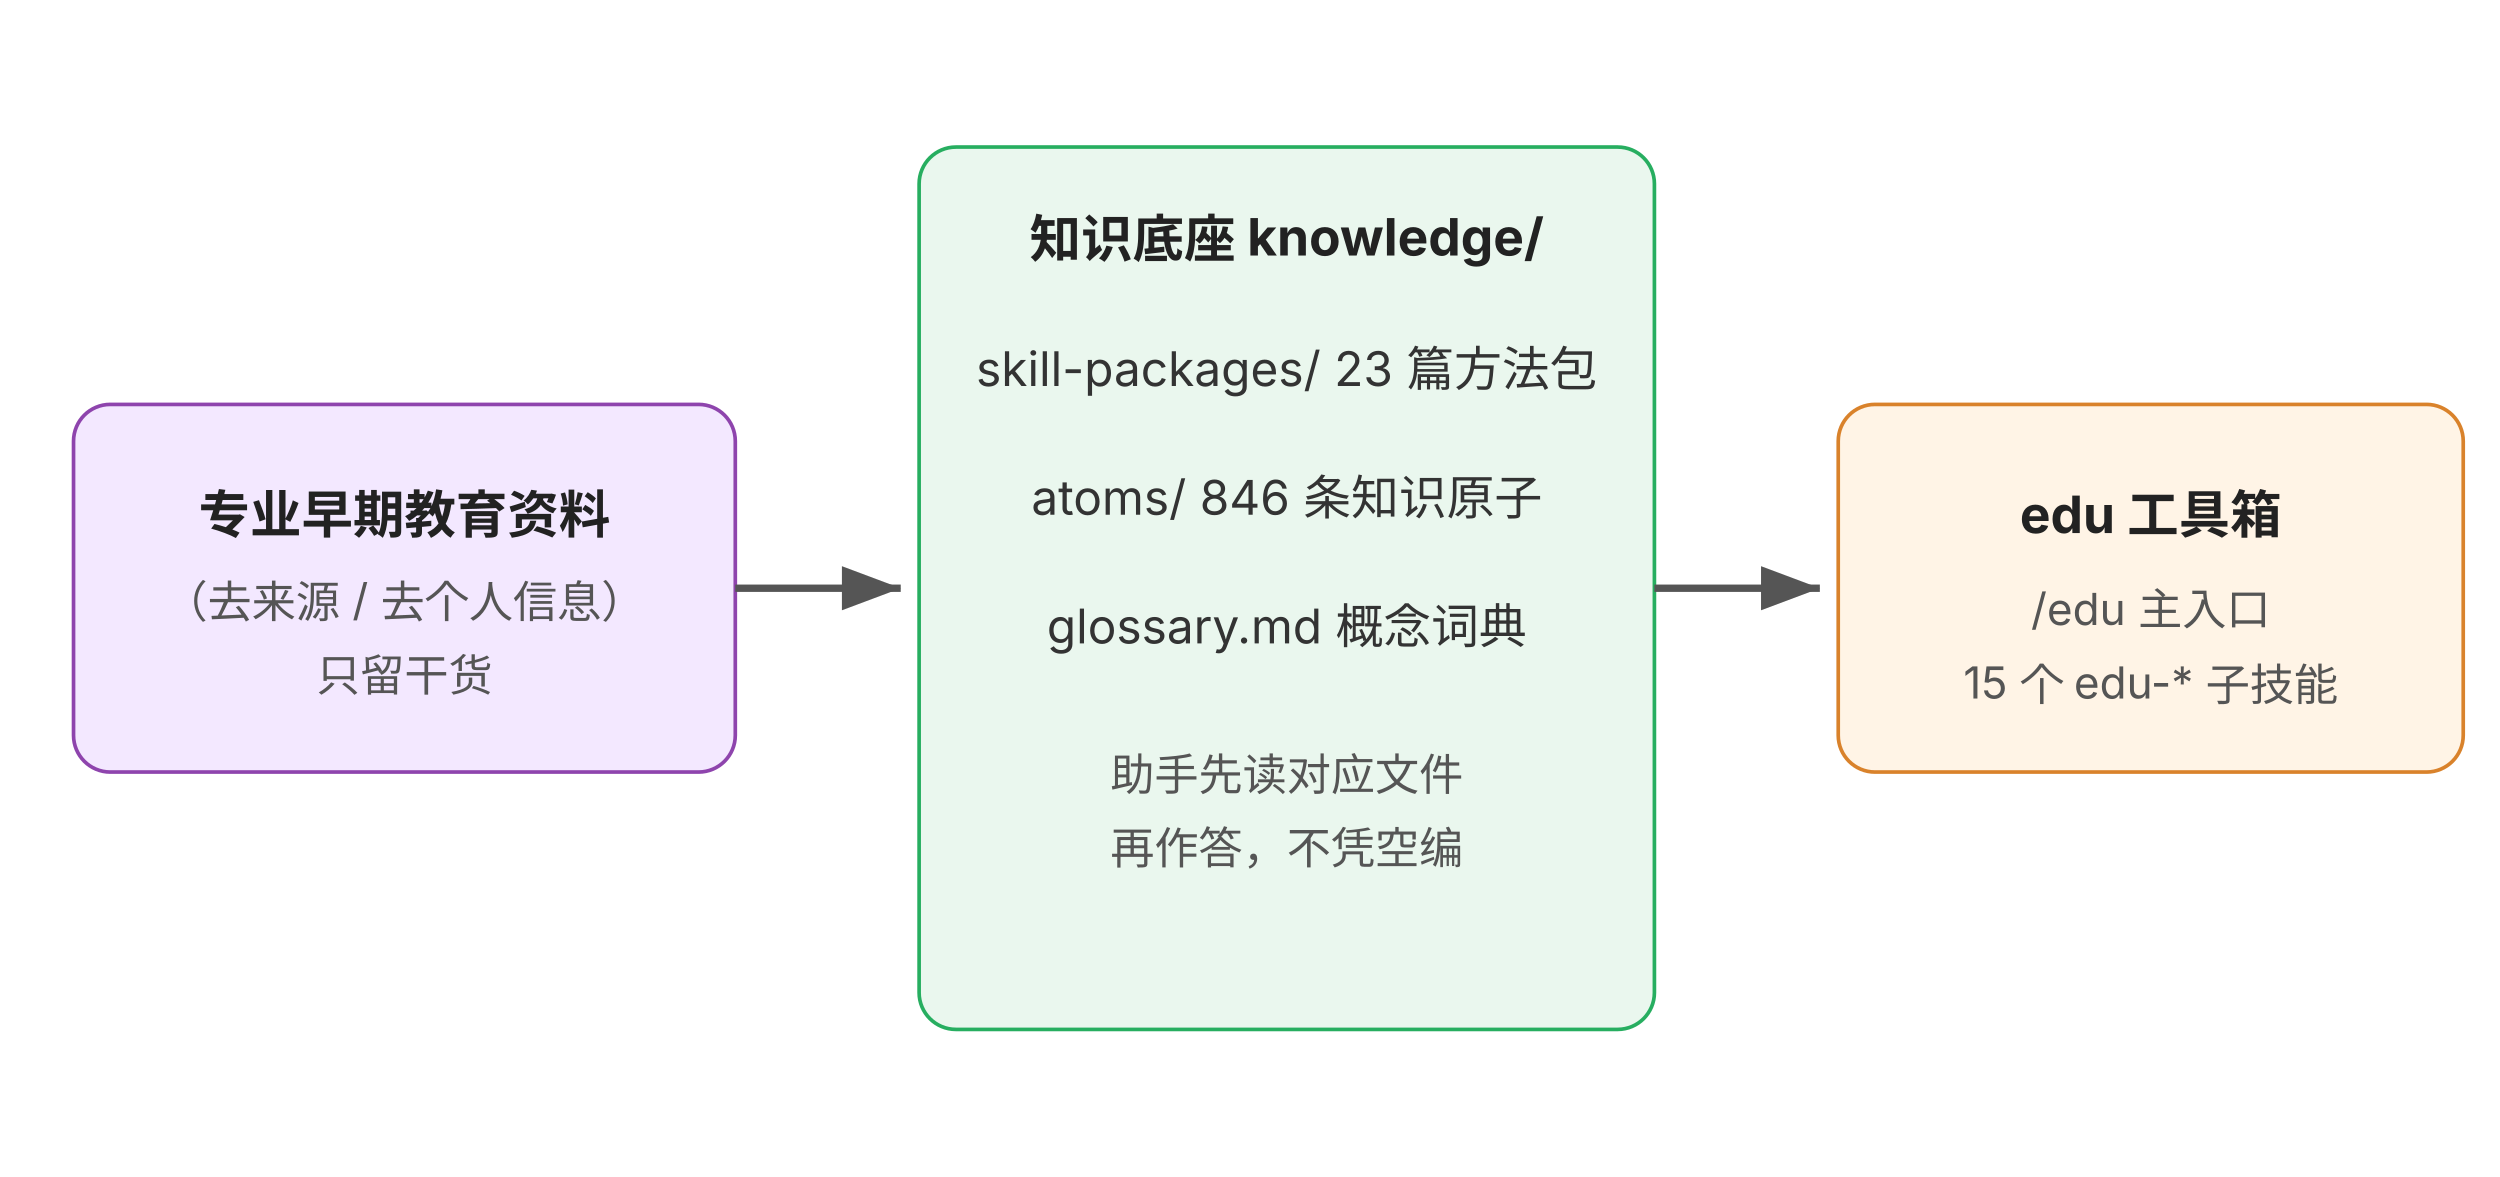
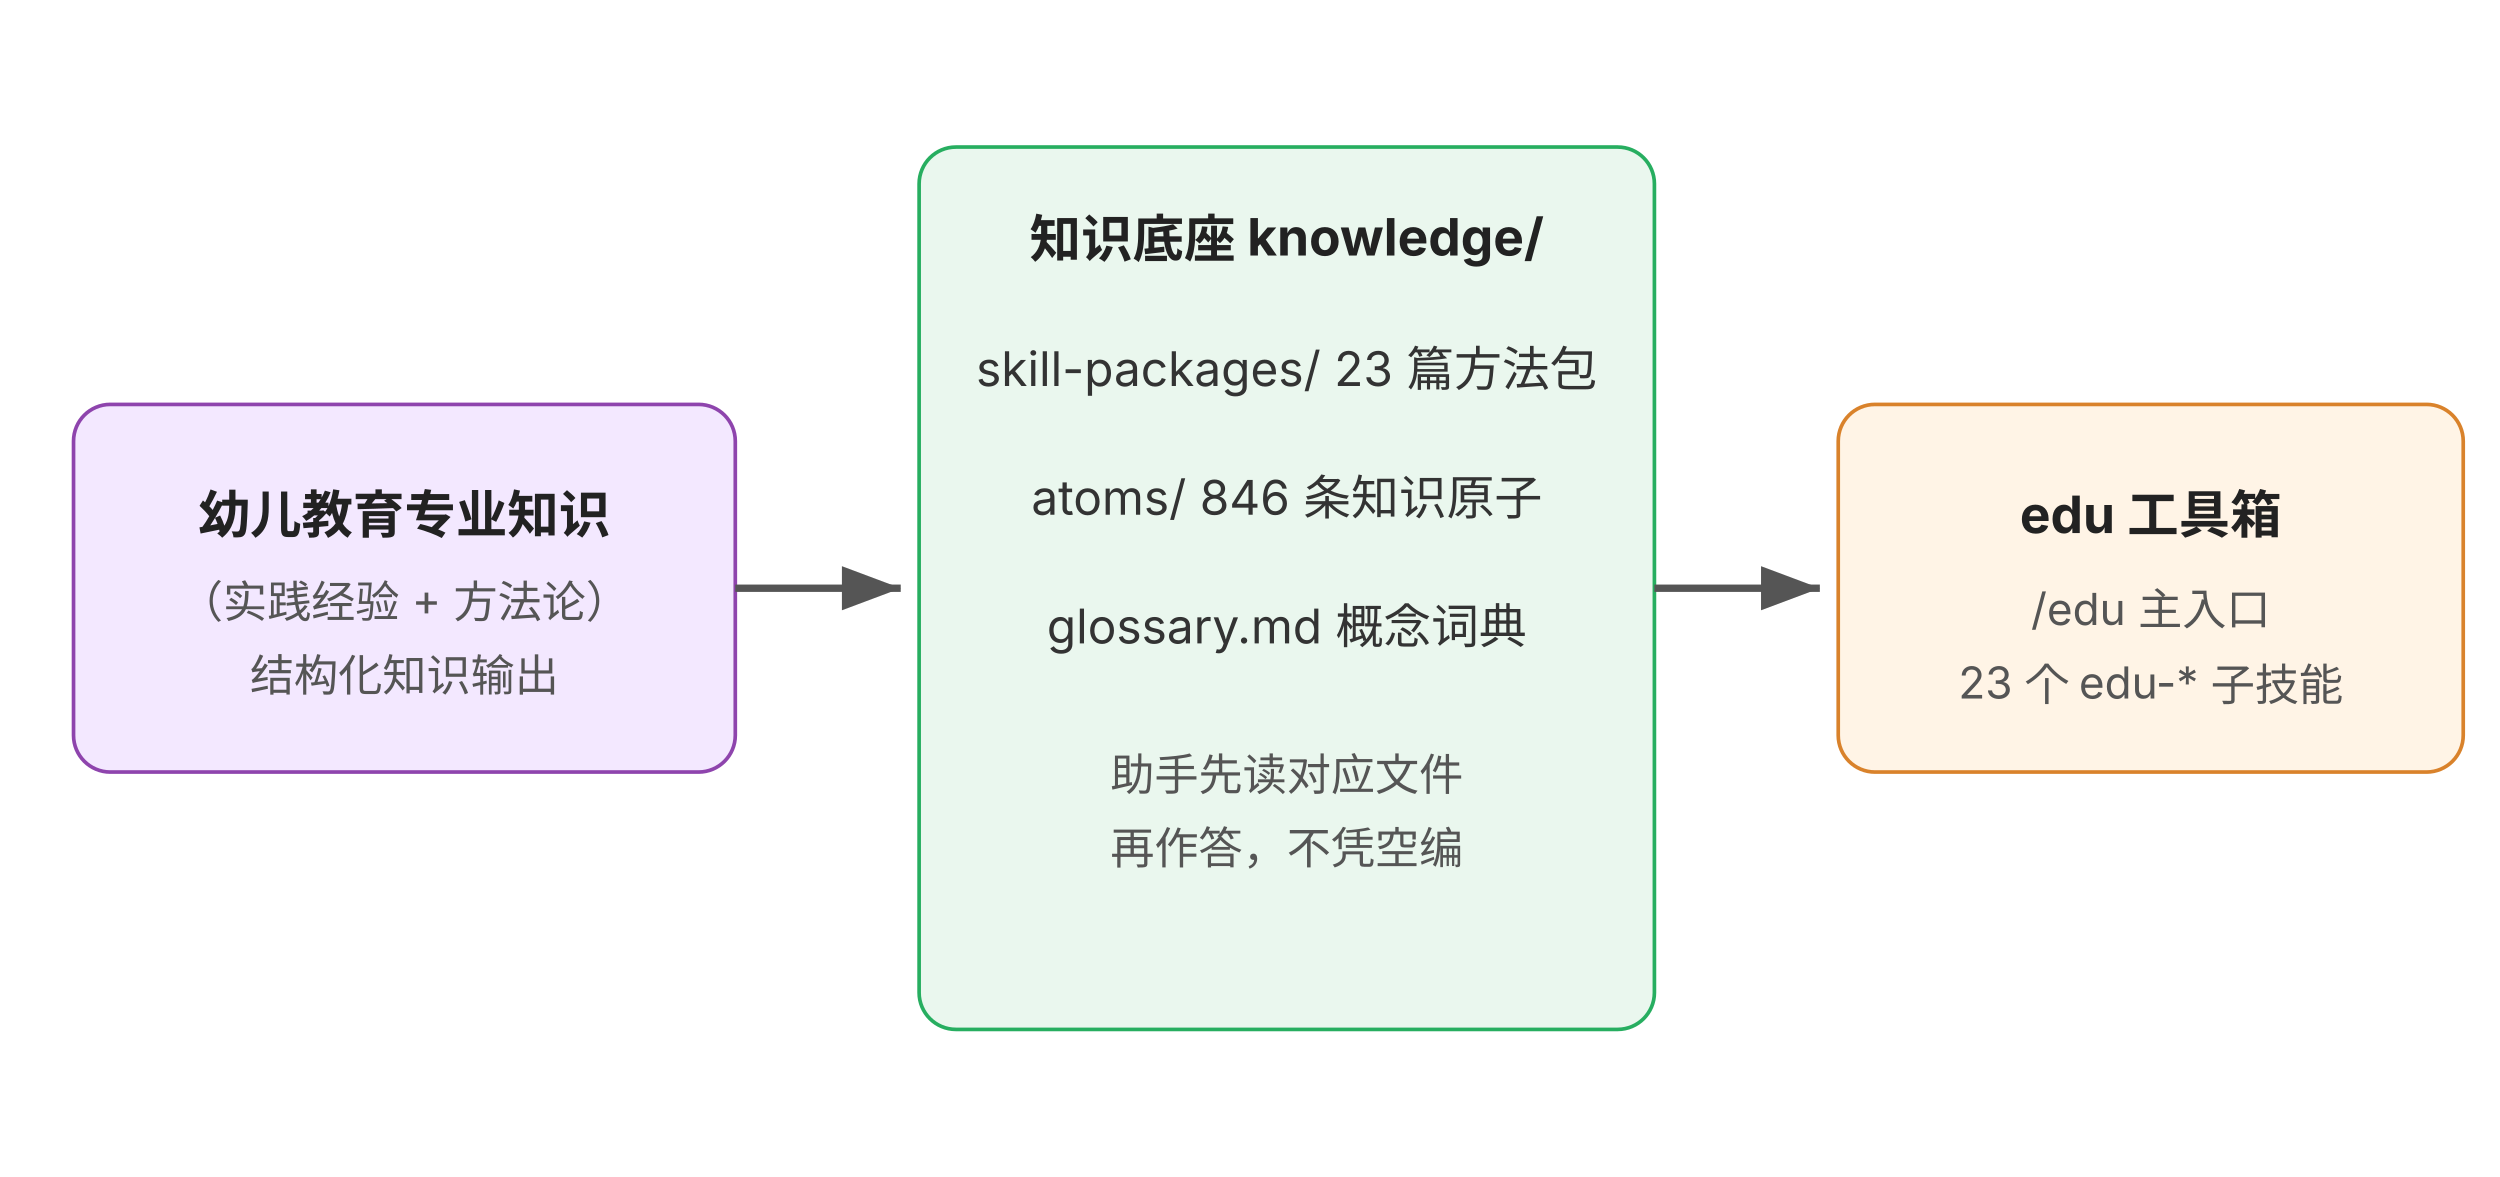
<svg xmlns="http://www.w3.org/2000/svg" viewBox="0 0 680 320" font-family="-apple-system, 'PingFang SC', 'Microsoft YaHei', sans-serif">
  <defs>
    <marker id="a" markerWidth="10" markerHeight="10" refX="8" refY="3" orient="auto">
      <path d="M0,0 L8,3 L0,6 z" fill="#555" />
    </marker>
  </defs>
  <rect x="20" y="110" width="180" height="100" rx="10" fill="#f3e8ff" stroke="#8e44ad" />
-   <text x="110" y="145" text-anchor="middle" font-size="14" font-weight="bold" fill="#222">专业早期教育资料</text>
-   <text x="110" y="168" text-anchor="middle" font-size="12" fill="#555">（去来源 / 去个人信息）</text>
-   <text x="110" y="188" text-anchor="middle" font-size="12" fill="#555">只留干货</text>
+   <text x="110" y="145" text-anchor="middle" font-size="14" font-weight="bold" fill="#222">幼儿教育专业知识</text>
+   <text x="110" y="168" text-anchor="middle" font-size="12" fill="#555">（实践经验 + 方法论）</text>
+   <text x="110" y="188" text-anchor="middle" font-size="12" fill="#555">结构化知识输出</text>
  <rect x="250" y="40" width="200" height="240" rx="10" fill="#eaf7ee" stroke="#27ae60" />
  <text x="350" y="70" text-anchor="middle" font-size="14" font-weight="bold" fill="#222">知识底座 knowledge/</text>
  <text x="350" y="105" text-anchor="middle" font-size="13" fill="#333">skill-packages/ 23 篇方法包</text>
  <text x="350" y="140" text-anchor="middle" font-size="13" fill="#333">atoms/ 846 条知识原子</text>
  <text x="350" y="175" text-anchor="middle" font-size="13" fill="#333">glossary.md 概念词典</text>
  <text x="350" y="215" text-anchor="middle" font-size="12" fill="#555">助手先读对应文件</text>
  <text x="350" y="235" text-anchor="middle" font-size="12" fill="#555">再作答，不凭空编</text>
  <rect x="500" y="110" width="170" height="100" rx="10" fill="#fff4e6" stroke="#d9822b" />
  <text x="585" y="145" text-anchor="middle" font-size="14" font-weight="bold" fill="#222">edu 工具箱</text>
  <text x="585" y="170" text-anchor="middle" font-size="12" fill="#555">/edu 主入口</text>
-   <text x="585" y="190" text-anchor="middle" font-size="12" fill="#555">15 个 edu-* 子技能</text>
+   <text x="585" y="190" text-anchor="middle" font-size="12" fill="#555">23 个 edu-* 子技能</text>
  <line x1="200" y1="160" x2="245" y2="160" stroke="#555" stroke-width="2" marker-end="url(#a)" />
  <line x1="450" y1="160" x2="495" y2="160" stroke="#555" stroke-width="2" marker-end="url(#a)" />
</svg>
